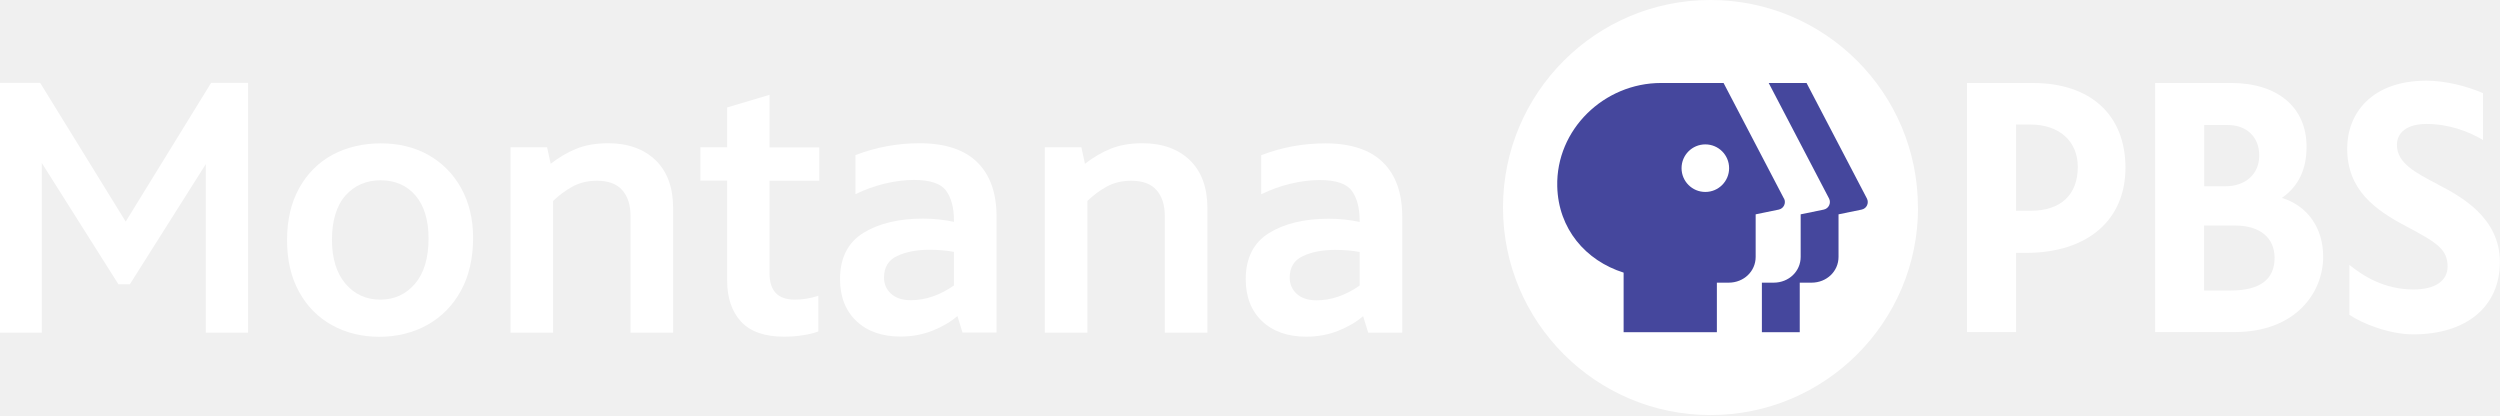
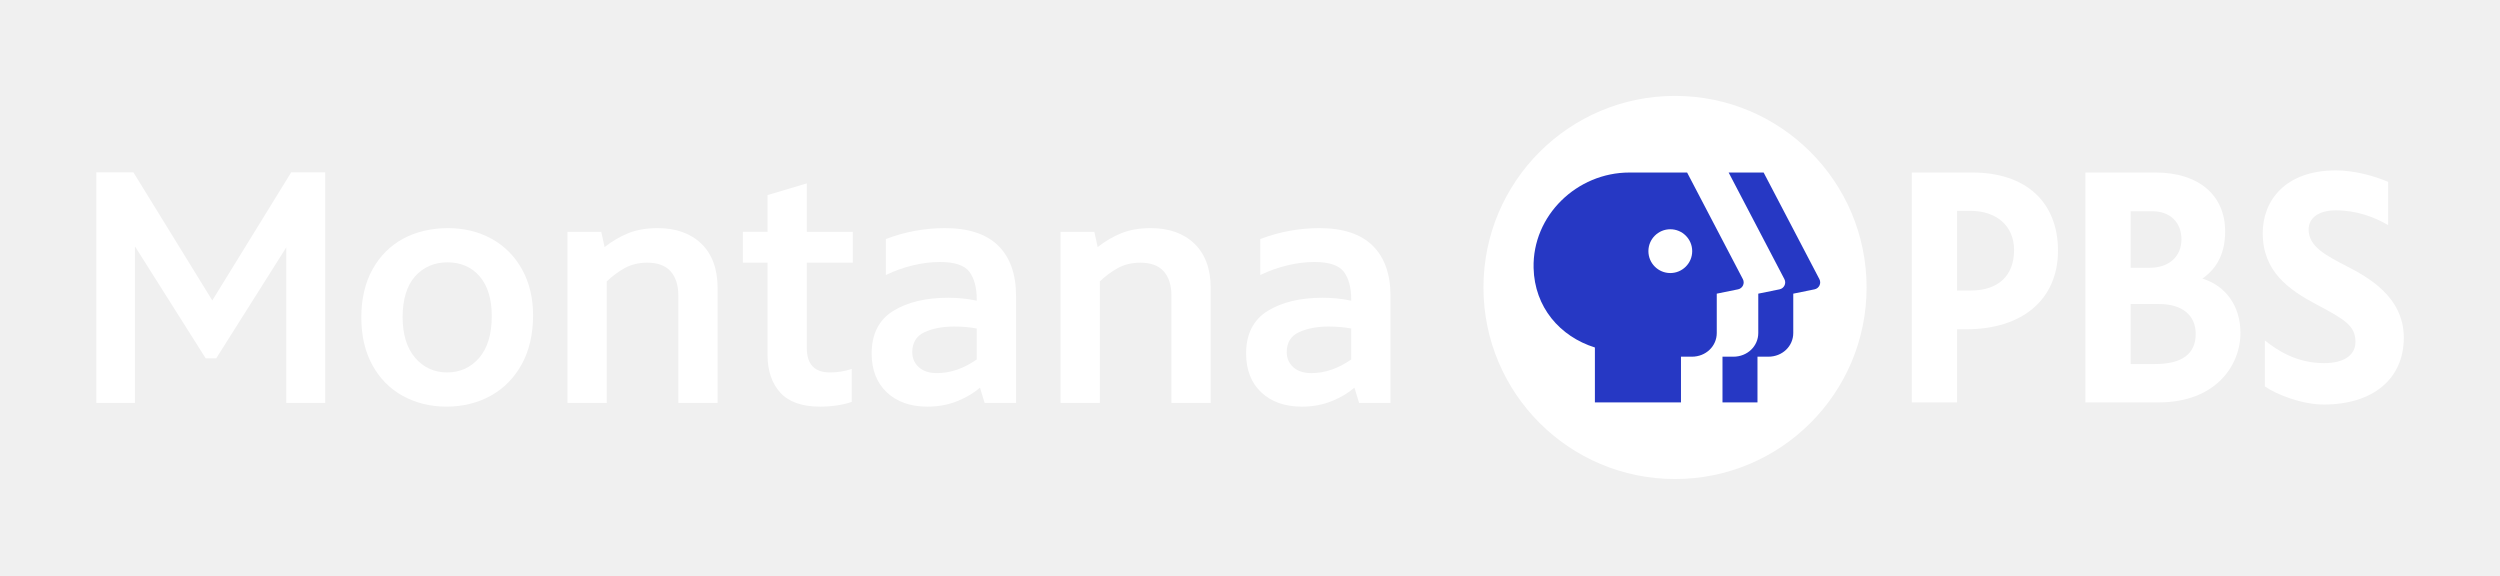
- <svg xmlns="http://www.w3.org/2000/svg" id="Layer_2" data-name="Layer 2" viewBox="0 0 216.6 35.97">
+ <svg xmlns="http://www.w3.org/2000/svg" id="Layer_2" data-name="Layer 2" viewBox="0 0 3326 765">
  <defs>
    <style>
      .cls-1 {
-         fill: #fff;
+         clip-path: url(#clippath);
      }

      .cls-2 {
-         fill: #45479d;
+         fill: none;
+       }
+ 
+       .cls-2, .cls-3, .cls-4 {
+         stroke-width: 0px;
+       }
+ 
+       .cls-5 {
+         clip-path: url(#clippath-1);
+       }
+ 
+       .cls-3 {
+         fill: #2638c4;
+       }
+ 
+       .cls-4 {
+         fill: #fff;
      }
    </style>
+     <clipPath id="clippath">
+       <rect class="cls-2" width="3326" height="765" />
+     </clipPath>
+     <clipPath id="clippath-1">
+       <rect class="cls-2" width="3326" height="765" />
+     </clipPath>
  </defs>
  <g id="Layer_1-2" data-name="Layer 1">
-     <path class="cls-1" d="M166.18,17.98c0,9.93-8.05,17.98-17.98,17.98s-17.98-8.05-17.98-17.98S138.26,0,148.19,0s17.98,8.05,17.98,17.98" />
-     <g>
-       <path class="cls-1" d="M211.23,15.98c-1.97-1.02-3.56-1.85-3.56-3.43,0-1.12,.95-1.81,2.56-1.81,1.91,0,3.6,.62,4.9,1.39v-4.06c-1.36-.59-3.23-1.08-4.9-1.08-4.75,0-6.87,2.83-6.87,5.88,0,3.59,2.42,5.31,5.08,6.72,2.63,1.39,3.62,1.99,3.62,3.49,0,1.27-1.1,2-2.95,2-2.56,0-4.38-1.18-5.56-2.13v4.32c1.11,.77,3.48,1.7,5.53,1.7,4.61,0,7.51-2.4,7.51-6.27s-3.41-5.7-5.38-6.72Z" />
-       <path class="cls-1" d="M176.11,7.19h-5.69V28.77h4.25v-6.86h.86c5.32,0,8.62-2.83,8.62-7.38s-3-7.34-8.03-7.34Zm-1.44,3.6h1.25c2.49,0,4.1,1.44,4.1,3.67,0,2.42-1.48,3.8-4.07,3.8h-1.28v-7.48Z" />
-       <path class="cls-1" d="M197.7,17.15c1.44-1.01,2.14-2.46,2.14-4.44,0-3.41-2.5-5.52-6.53-5.52h-6.59V28.77h6.88c5.27,0,7.68-3.39,7.68-6.53,0-2.49-1.36-4.41-3.57-5.09Zm-4.7-6.32c1.66,0,2.74,1.04,2.74,2.64s-1.16,2.67-2.96,2.67h-1.81v-5.31h2.04Zm-2.04,14.34v-5.63h2.69c2.14,0,3.42,1.05,3.42,2.8,0,1.88-1.28,2.83-3.81,2.83h-2.3Z" />
-     </g>
-     <g>
-       <path class="cls-2" d="M161.29,18.16l-2,.41v3.69c0,1.24-1.02,2.23-2.34,2.23h-1.02v4.29h-3.28v-4.29h1.02c1.32,0,2.34-.99,2.34-2.23v-3.69l2-.41c.43-.09,.66-.57,.46-.96l-5.23-10.01h3.28l5.23,10.01c.2,.39-.02,.87-.46,.96Z" />
-       <path class="cls-2" d="M154.56,17.2l-5.23-10.01h-5.42c-4.93,0-9.11,4.03-8.99,8.96,.09,3.68,2.46,6.43,5.75,7.47v5.16h8.08v-4.29h1.02c1.32,0,2.34-.99,2.34-2.23v-3.69l2-.41c.43-.09,.66-.57,.46-.96Zm-6.81-.57c-1.14,0-2.06-.92-2.06-2.06s.92-2.06,2.06-2.06,2.06,.92,2.06,2.06-.92,2.06-2.06,2.06Z" />
-     </g>
-     <g>
-       <polygon class="cls-1" points="10.89 19.2 3.48 7.18 0 7.18 0 28.82 3.62 28.82 3.62 14.12 10.26 24.63 11.25 24.63 17.83 14.22 17.83 28.82 21.49 28.82 21.49 7.18 18.29 7.18 10.89 19.2" />
-       <path class="cls-1" d="M37.11,13.42c-1.21-.67-2.59-1-4.11-1s-2.97,.33-4.19,.99c-1.22,.66-2.19,1.63-2.89,2.89-.7,1.26-1.05,2.77-1.05,4.51s.35,3.22,1.04,4.47c.69,1.26,1.65,2.23,2.87,2.9,1.22,.67,2.59,1,4.09,1s2.95-.35,4.17-1.04c1.23-.69,2.2-1.68,2.9-2.96,.7-1.28,1.05-2.82,1.05-4.57,0-1.63-.35-3.08-1.04-4.32-.69-1.24-1.65-2.2-2.85-2.87Zm-4.17,12.54c-1.21,0-2.22-.46-3-1.37-.78-.91-1.18-2.2-1.18-3.83s.4-2.96,1.18-3.83c.78-.87,1.8-1.31,3.04-1.31s2.27,.44,3.02,1.32c.75,.88,1.13,2.13,1.13,3.72,0,1.7-.4,3.02-1.18,3.93-.78,.91-1.79,1.37-3,1.37Z" />
-       <path class="cls-1" d="M56.8,13.88c-1.01-.97-2.39-1.47-4.1-1.47-1.06,0-1.99,.16-2.77,.48-.77,.31-1.51,.75-2.22,1.3l-.31-1.43h-3.17V28.82h3.69v-11.41c.52-.5,1.09-.92,1.69-1.25,.61-.33,1.32-.5,2.11-.5,.98,0,1.72,.27,2.19,.81,.48,.54,.72,1.3,.72,2.26v10.09h3.69v-10.79c0-1.78-.51-3.17-1.52-4.15h0Z" />
-       <path class="cls-1" d="M66.69,8.21l-3.69,1.1v3.45h-2.32v2.89h2.32v8.66c0,1.48,.4,2.68,1.2,3.55,.8,.87,2.05,1.31,3.72,1.31,.57,0,1.13-.04,1.67-.13,.54-.08,.97-.19,1.29-.32h.02v-3.1l-.05,.02c-.63,.21-1.3,.32-1.99,.32-1.47,0-2.19-.76-2.19-2.31v-7.99h4.31v-2.89h-4.31v-4.55Z" />
-       <path class="cls-1" d="M79.67,12.41c-1.9,0-3.76,.34-5.53,1.02h-.02v3.39l.05-.02c.78-.38,1.61-.68,2.48-.89,.87-.21,1.73-.32,2.55-.32,1.38,0,2.31,.31,2.76,.92,.46,.62,.69,1.49,.69,2.6v.11c-.83-.18-1.74-.28-2.69-.28-2.09,0-3.83,.42-5.16,1.24-1.34,.83-2.02,2.17-2.02,4,0,1.53,.48,2.75,1.42,3.64,.94,.89,2.23,1.34,3.82,1.34,1.02,0,1.96-.18,2.82-.53,.84-.34,1.55-.76,2.11-1.25l.44,1.43h2.95v-10.06c0-2.03-.56-3.61-1.68-4.7-1.11-1.09-2.79-1.64-4.99-1.64Zm2.98,9.42v2.9c-1.21,.85-2.47,1.28-3.74,1.28-.73,0-1.3-.19-1.71-.56-.4-.37-.61-.84-.61-1.4,0-.89,.38-1.52,1.14-1.87,.76-.36,1.7-.54,2.79-.54,.76,0,1.48,.06,2.12,.18Z" />
-       <path class="cls-1" d="M103.09,13.88c-1.01-.97-2.39-1.47-4.1-1.47-1.06,0-1.99,.16-2.77,.48-.77,.31-1.51,.75-2.22,1.3l-.31-1.43h-3.17V28.82h3.69v-11.41c.52-.5,1.09-.92,1.69-1.25,.61-.33,1.32-.5,2.11-.5,.98,0,1.72,.27,2.19,.81,.48,.54,.72,1.3,.72,2.26v10.09h3.69v-10.79c0-1.78-.51-3.17-1.52-4.15h0Z" />
-       <path class="cls-1" d="M119.81,14.06c-1.11-1.09-2.79-1.64-4.99-1.64-1.9,0-3.76,.34-5.53,1.02h-.02v3.39l.05-.02c.78-.38,1.61-.68,2.48-.89,.87-.21,1.73-.32,2.55-.32,1.38,0,2.31,.31,2.76,.92,.46,.62,.69,1.49,.69,2.6v.11c-.83-.18-1.74-.28-2.69-.28-2.09,0-3.83,.42-5.16,1.24-1.34,.83-2.02,2.17-2.02,4,0,1.53,.48,2.75,1.42,3.64,.94,.89,2.23,1.34,3.82,1.34,1.01,0,1.96-.18,2.82-.53,.84-.34,1.55-.76,2.11-1.25l.44,1.43h2.95v-10.06c0-2.03-.56-3.61-1.68-4.7Zm-2.01,7.78v2.9c-1.21,.85-2.47,1.28-3.74,1.28-.73,0-1.3-.19-1.71-.56-.4-.37-.61-.84-.61-1.4,0-.89,.38-1.52,1.14-1.87,.76-.36,1.7-.54,2.79-.54,.76,0,1.48,.06,2.12,.18Z" />
+     <g id="MontanaPBS_LOGO_A-Primary_White_RGB_v19">
+       <g class="cls-1">
+         <g class="cls-5">
+           <path class="cls-4" d="M2483.31,382.44c0,140.76-114.1,254.86-254.86,254.86s-254.86-114.1-254.86-254.86,114.11-254.86,254.86-254.86,254.86,114.11,254.86,254.86" />
+           <path class="cls-4" d="M3121.82,354.05c-27.88-14.44-50.41-26.2-50.41-48.57,0-15.81,13.53-25.64,36.31-25.64,27.05,0,51.05,8.75,69.46,19.68v-57.55c-19.28-8.3-45.78-15.27-69.5-15.27-67.25,0-97.36,40.06-97.36,83.39,0,50.87,34.25,75.28,72.03,95.24,37.25,19.69,51.35,28.23,51.35,49.48,0,17.98-15.6,28.3-41.74,28.3-36.32,0-62.08-16.79-78.8-30.21l.05,61.19c15.66,10.94,49.33,24.1,78.36,24.1,65.28,0,106.45-34.06,106.45-88.89s-48.31-80.8-76.18-95.24" />
+           <path class="cls-4" d="M2624.11,229.53h-80.62v305.83h60.18v-97.29h12.12c75.35,0,122.15-40.07,122.15-104.57s-42.56-103.98-113.83-103.98M2603.67,280.51h17.69c35.33,0,58.16,20.44,58.16,52.08,0,34.27-21.03,53.92-57.69,53.92h-18.16v-106Z" />
+           <path class="cls-4" d="M2930.04,370.67c20.38-14.3,30.3-34.92,30.3-62.89,0-48.27-35.48-78.26-92.59-78.26h-93.36v305.83h97.52c74.74,0,108.78-47.99,108.78-92.59,0-35.28-19.29-62.53-50.64-72.1M2863.45,281.04c23.55,0,38.76,14.67,38.76,37.37s-16.49,37.84-42,37.84h-25.61v-75.21h28.85ZM2834.6,484.31v-79.83h38.09c30.35,0,48.47,14.84,48.47,39.69,0,26.64-18.17,40.14-54.02,40.14h-32.55Z" />
+           <path class="cls-3" d="M2414.05,384.93l-28.29,5.75v52.29c0,17.56-14.44,31.57-33.14,31.57h-14.47v60.81h-46.55v-60.81h14.47c18.69,0,33.14-14.01,33.14-31.57v-52.29l28.29-5.75c6.13-1.25,9.36-8.02,6.46-13.57l-74.18-141.84h46.55l74.18,141.84c2.9,5.54-.32,12.32-6.46,13.57" />
+           <path class="cls-3" d="M2318.71,371.37l-74.18-141.84h-76.77c-69.83,0-129.13,57.16-127.47,126.97,1.24,52.09,34.85,91.12,81.56,105.8v73.06h114.52v-60.81h14.47c18.69,0,33.14-14.01,33.14-31.57v-52.29l28.28-5.75c6.13-1.25,9.35-8.02,6.46-13.57M2222.17,363.26c-16.09,0-29.13-13.04-29.13-29.13s13.04-29.13,29.13-29.13,29.13,13.04,29.13,29.13-13.04,29.13-29.13,29.13" />
+           <polygon class="cls-4" points="282.44 399.71 177.51 229.3 128.17 229.3 128.17 536.05 179.53 536.05 179.53 327.75 273.63 476.7 287.67 476.7 380.87 329.1 380.87 536.05 432.67 536.05 432.67 229.3 387.38 229.3 282.44 399.71" />
+           <path class="cls-4" d="M654.08,317.72c-17.08-9.44-36.68-14.23-58.24-14.23s-42.13,4.71-59.36,14c-17.24,9.29-30.99,23.05-40.89,40.89-9.89,17.83-14.9,39.32-14.9,63.86s4.94,45.6,14.67,63.41c9.74,17.84,23.42,31.67,40.67,41.12,17.23,9.44,36.75,14.22,58.02,14.22s41.76-4.94,59.15-14.68c17.39-9.74,31.22-23.88,41.11-42.01,9.89-18.12,14.9-39.91,14.9-64.76,0-23.05-4.94-43.63-14.68-61.17-9.75-17.54-23.35-31.22-40.44-40.66M594.94,495.49c-17.15,0-31.47-6.52-42.56-19.39-11.11-12.89-16.74-31.16-16.74-54.31s5.63-42.01,16.73-54.3c11.09-12.27,25.57-18.49,43.02-18.49s32.15,6.3,42.79,18.71c10.66,12.44,16.07,30.18,16.07,52.73,0,24.04-5.63,42.77-16.74,55.65-11.09,12.86-25.41,19.39-42.56,19.39" />
+           <path class="cls-4" d="M933.19,324.32c-14.28-13.82-33.83-20.82-58.12-20.82-14.99,0-28.21,2.28-39.31,6.78-10.86,4.4-21.43,10.61-31.42,18.46l-4.41-20.29h-44.97v227.62h52.26v-161.71c7.38-7.06,15.46-13.04,24.02-17.76,8.58-4.73,18.64-7.13,29.88-7.13,13.87,0,24.33,3.88,31.1,11.52,6.78,7.67,10.22,18.45,10.22,32.04v143.03h52.26v-152.93c0-25.2-7.24-44.98-21.51-58.81Z" />
+           <path class="cls-4" d="M1073.4,243.97l-52.26,15.58v48.88h-32.82v41.02h32.82v122.7c0,21.02,5.72,37.92,16.99,50.25,11.28,12.34,29.03,18.6,52.75,18.6,8.06,0,16.02-.61,23.68-1.8,7.65-1.2,13.82-2.73,18.32-4.53l.31-.12v-43.75l-.66.22c-8.89,2.97-18.37,4.47-28.17,4.47-20.84,0-30.98-10.72-30.98-32.77v-113.26h61.15v-41.02h-61.15v-64.47Z" />
+           <path class="cls-4" d="M1257.25,303.49c-26.91,0-53.29,4.85-78.41,14.42l-.32.12v47.91l.72-.35c10.99-5.35,22.83-9.57,35.19-12.55,12.36-2.98,24.5-4.48,36.08-4.48,19.52,0,32.7,4.39,39.17,13.06,6.5,8.72,9.79,21.1,9.79,36.8v1.63c-11.81-2.6-24.64-3.92-38.17-3.92-29.63,0-54.23,5.92-73.1,17.61-18.95,11.73-28.56,30.79-28.56,56.63,0,21.63,6.78,38.99,20.17,51.62,13.37,12.62,31.56,19.02,54.07,19.02,14.39,0,27.84-2.51,39.98-7.46,11.85-4.83,21.91-10.81,29.91-17.79l6.18,20.29h41.79v-142.58c0-28.78-7.99-51.21-23.76-66.68-15.76-15.46-39.56-23.3-70.72-23.3M1299.46,437.05v41.15c-17.15,12.07-34.98,18.19-53.01,18.19-10.31,0-18.44-2.68-24.17-7.96-5.71-5.27-8.61-11.96-8.61-19.87,0-12.62,5.42-21.54,16.12-26.53,10.83-5.04,24.14-7.6,39.58-7.6,10.84,0,20.96.88,30.08,2.61" />
+           <path class="cls-4" d="M1589.2,324.32c-14.28-13.82-33.83-20.82-58.13-20.82-14.99,0-28.21,2.28-39.31,6.78-10.86,4.4-21.43,10.61-31.42,18.46l-4.41-20.29h-44.97v227.62h52.26v-161.71c7.38-7.06,15.46-13.04,24.02-17.76,8.58-4.73,18.64-7.13,29.89-7.13,13.87,0,24.33,3.88,31.1,11.52,6.78,7.67,10.22,18.45,10.22,32.04v143.03h52.26v-152.93c0-25.2-7.24-44.98-21.51-58.81Z" />
+           <path class="cls-4" d="M1826.16,326.79c-15.76-15.46-39.55-23.3-70.72-23.3-26.91,0-53.29,4.85-78.42,14.42l-.32.12v47.91l.72-.35c10.99-5.35,22.83-9.57,35.19-12.55,12.36-2.98,24.5-4.48,36.08-4.48,19.52,0,32.7,4.39,39.17,13.06,6.5,8.72,9.79,21.1,9.79,36.8v1.63c-11.81-2.6-24.64-3.92-38.17-3.92-29.63,0-54.23,5.92-73.1,17.61-18.95,11.73-28.56,30.79-28.56,56.63,0,21.63,6.78,38.99,20.17,51.62,13.37,12.62,31.56,19.02,54.07,19.02,14.39,0,27.84-2.51,39.98-7.46,11.85-4.83,21.9-10.81,29.91-17.79l6.18,20.3h41.78v-142.58c0-28.78-7.99-51.21-23.76-66.68M1797.66,437.05v41.15c-17.15,12.07-34.98,18.19-53.01,18.19-10.31,0-18.44-2.68-24.17-7.96-5.71-5.27-8.61-11.96-8.61-19.87,0-12.62,5.42-21.54,16.12-26.53,10.83-5.04,24.14-7.6,39.58-7.6,10.84,0,20.96.88,30.08,2.61" />
+         </g>
+       </g>
    </g>
  </g>
</svg>
